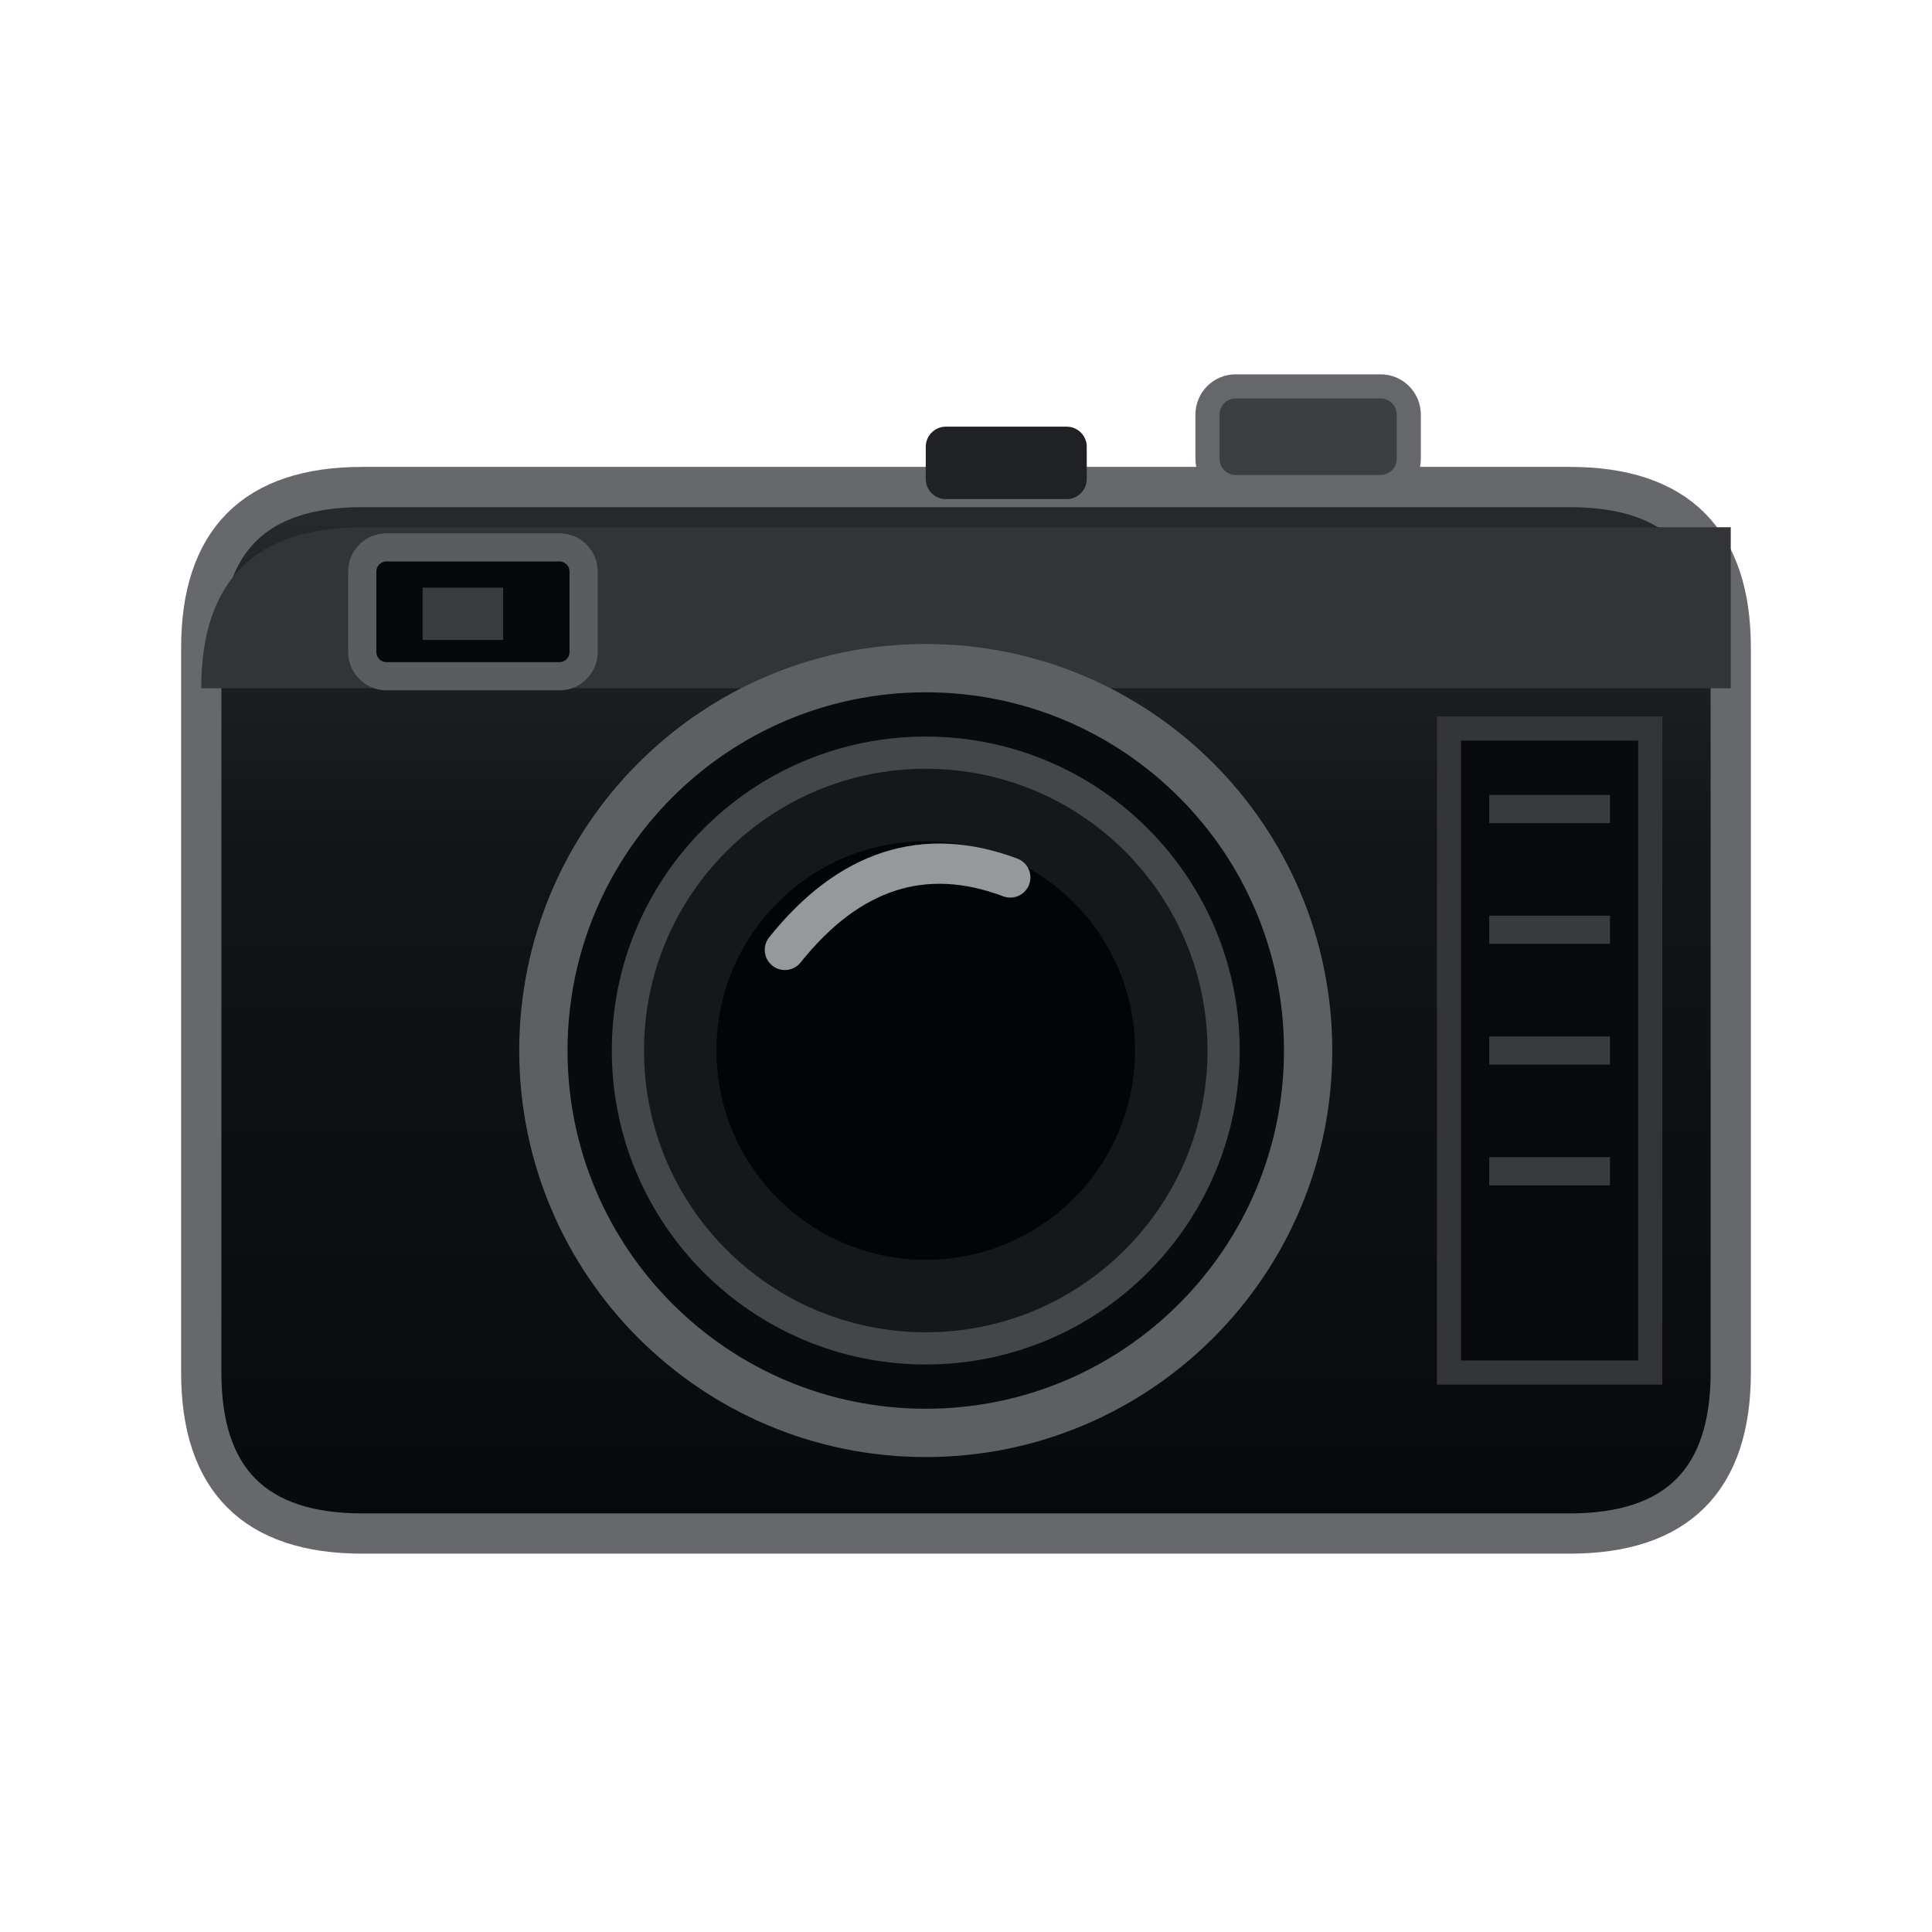
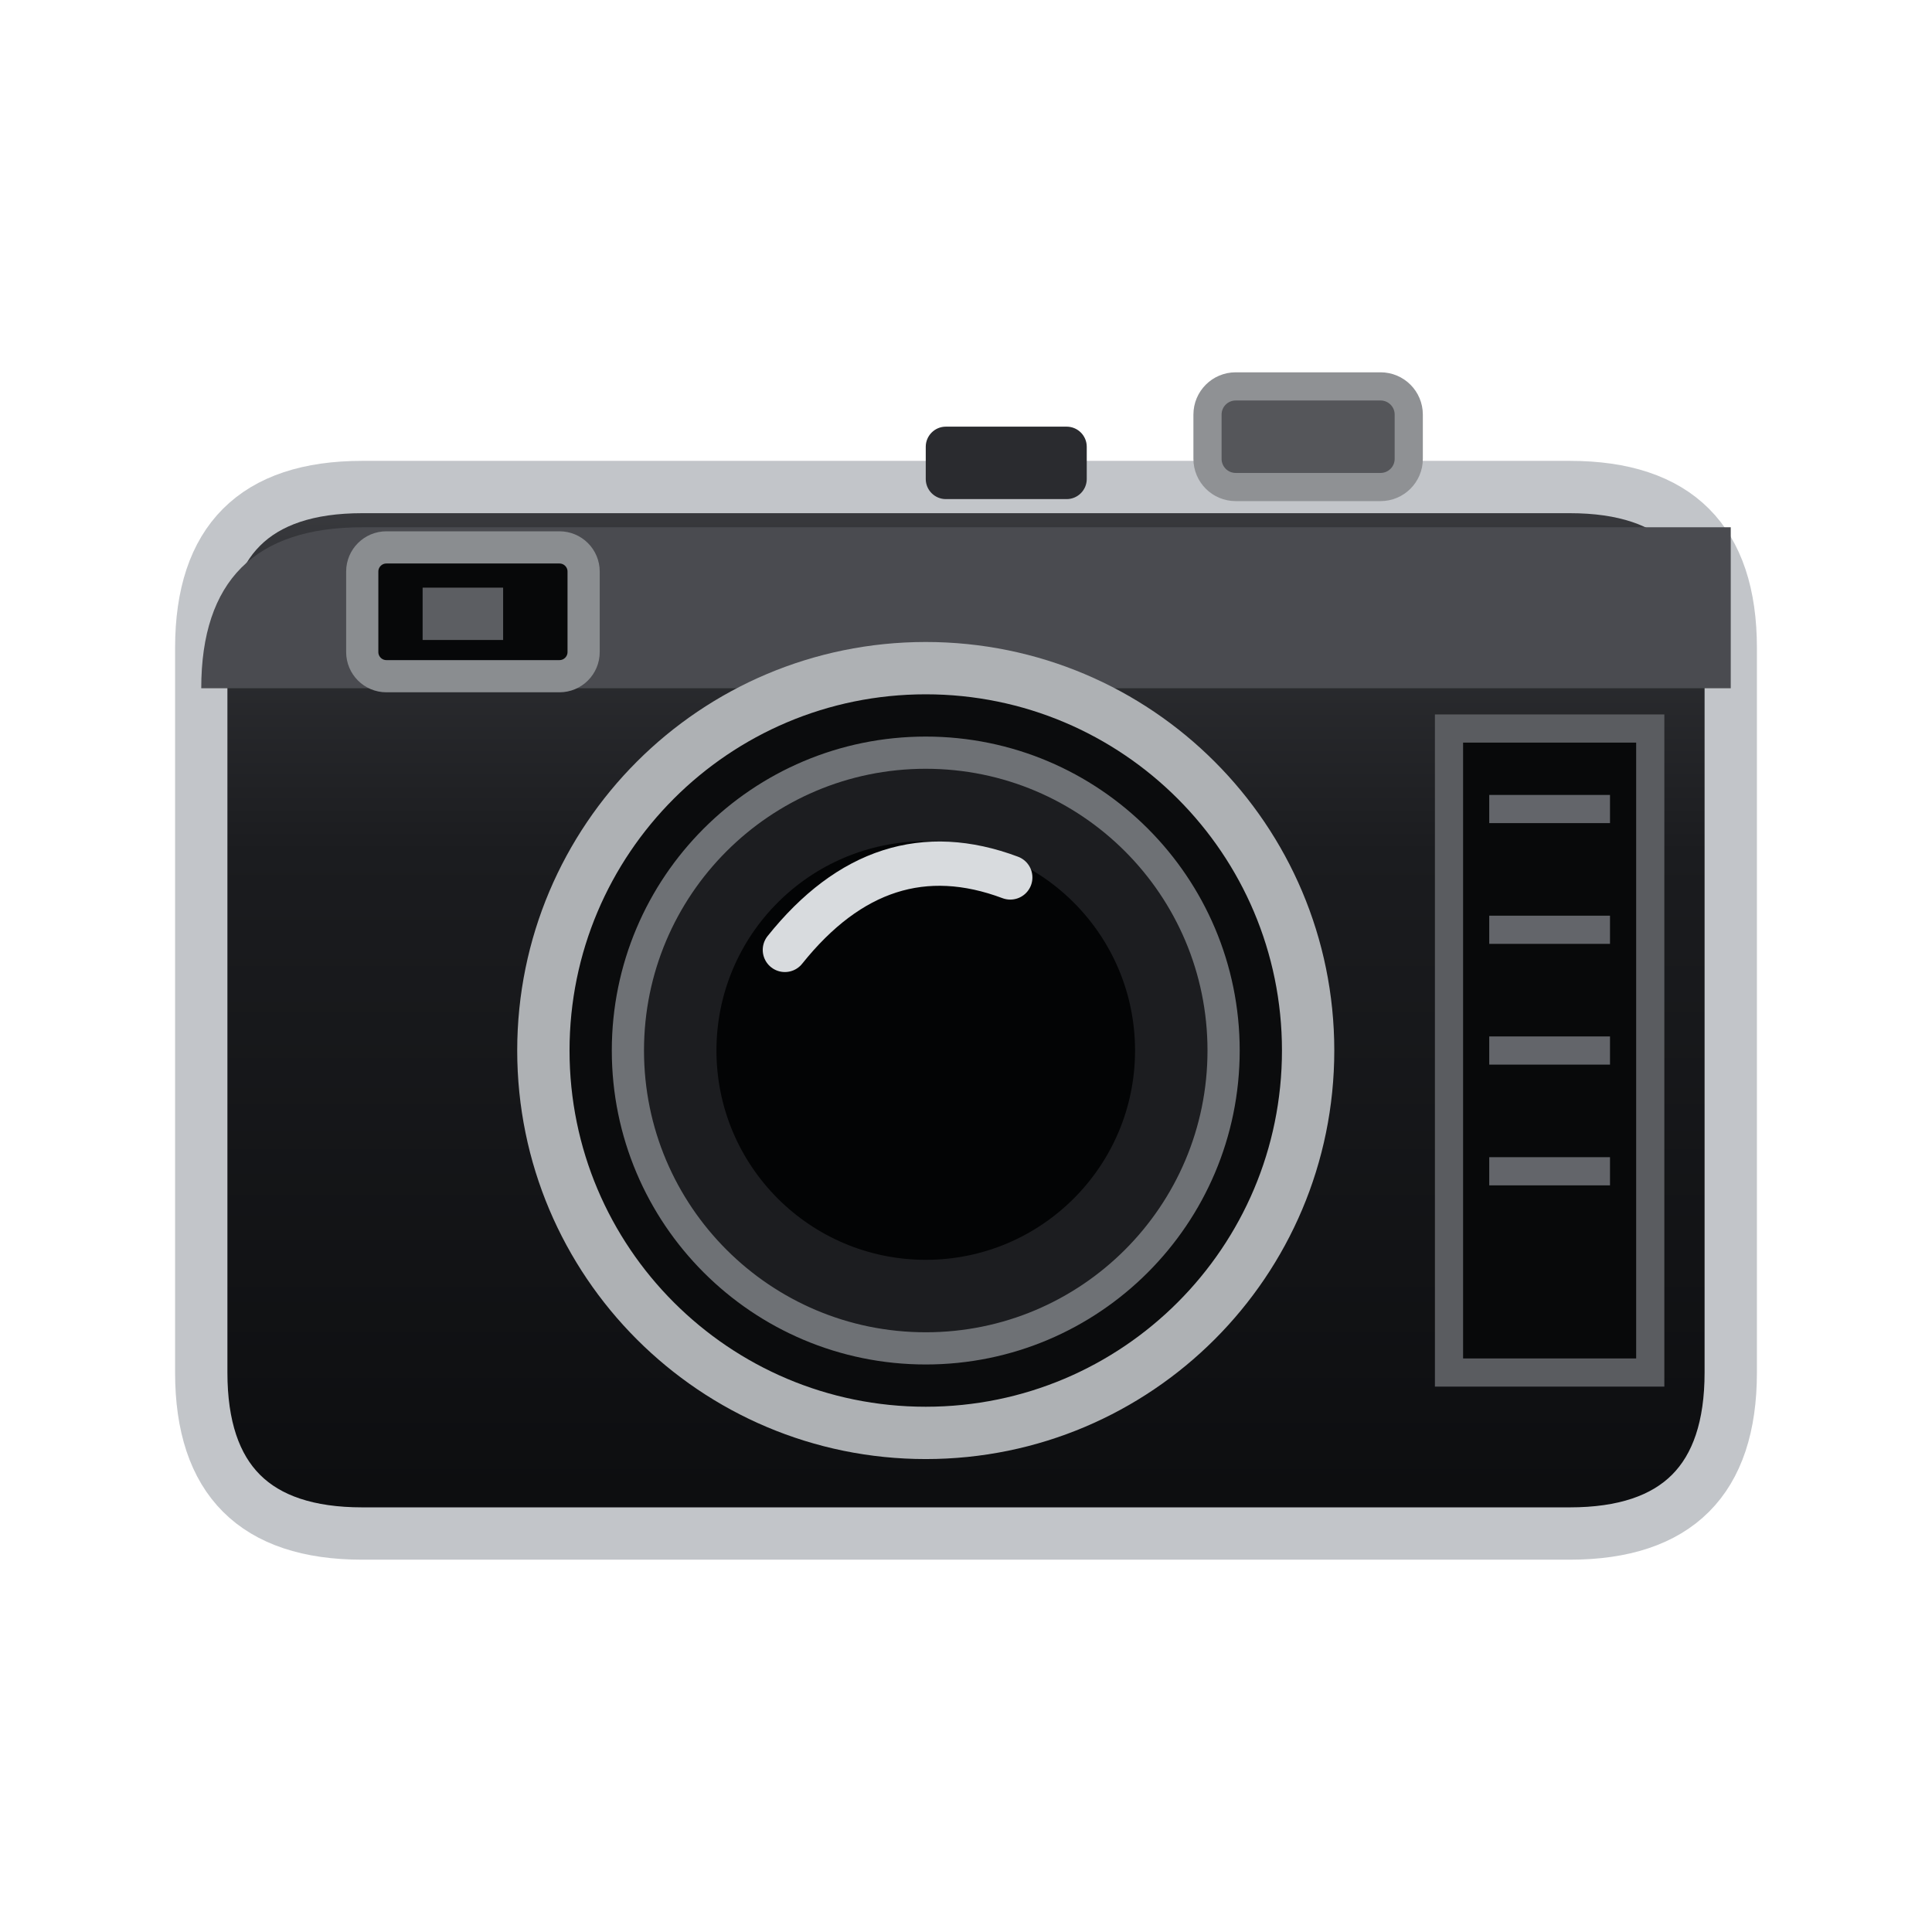
<svg xmlns="http://www.w3.org/2000/svg" viewBox="0 0 48 48" width="48" height="48">
  <defs>
    <linearGradient id="body" x2="0" y2="1">
-       <stop stop-color="#292a2d" />
-       <stop offset=".35" stop-color="#131416" />
-       <stop offset="1" stop-color="#08090a" />
+       <stop stop-color="#3a3b3f" />
+       <stop offset=".35" stop-color="#1b1c1f" />
+       <stop offset="1" stop-color="#0c0d0f" />
    </linearGradient>
  </defs>
-   <path d="M 5 16.1 q 0 -4 4 -4 h 30 q 4 0 4 4 v 18 q 0 4 -4 4 H 9 q -4 0 -4 -4 Z" fill="url(#body)" stroke="#66686b" stroke-width="1" />
-   <path d="M 5 17.1 q 0 -4 4 -4 h 34 v 4 Z" fill="#333438" />
-   <rect x="9" y="13.6" width="5.5" height="3.2" rx=".6" fill="#070809" stroke="#5a5c60" stroke-width=".7" />
-   <path d="M 10.5 14.6 h 2 v 1.3 h -2 Z" fill="#393b3e" />
-   <rect x="30" y="9.6" width="5" height="2.5" rx=".7" fill="#3d3e41" stroke="#65676a" stroke-width=".6" />
-   <rect x="23" y="10.6" width="4" height="1.8" rx=".5" fill="#202124" />
-   <path d="M 36 18.1 h 5 v 16 h -5 Z" fill="#08090a" stroke="#343538" stroke-width=".6" />
-   <path d="M 37 20.1 h 3 m -3 3 h 3 m -3 3 h 3 m -3 3 h 3" stroke="#383a3c" stroke-width=".7" />
-   <circle cx="23" cy="26.1" r="9.5" fill="#090a0b" stroke="#5d5f62" stroke-width="1.2" />
-   <circle cx="23" cy="26.1" r="7.4" fill="#161719" stroke="#444649" stroke-width=".8" />
+   <path d="M 5 16.1 q 0 -4 4 -4 h 30 q 4 0 4 4 v 18 q 0 4 -4 4 H 9 q -4 0 -4 -4 Z" fill="url(#body)" stroke="#c2c5c9" stroke-width="1.3" />
+   <path d="M 5 17.1 q 0 -4 4 -4 h 34 v 4 Z" fill="#4a4b50" />
+   <rect x="9" y="13.6" width="5.5" height="3.2" rx=".6" fill="#070809" stroke="#8a8d90" stroke-width=".8" />
+   <path d="M 10.5 14.6 h 2 v 1.3 h -2 Z" fill="#5c5e62" />
+   <rect x="30" y="9.6" width="5" height="2.5" rx=".7" fill="#55565a" stroke="#8f9194" stroke-width=".7" />
+   <rect x="23" y="10.6" width="4" height="1.8" rx=".5" fill="#2a2b2f" />
+   <path d="M 36 18.1 h 5 v 16 h -5 Z" fill="#08090a" stroke="#5a5c60" stroke-width=".7" />
+   <path d="M 37 20.1 h 3 m -3 3 h 3 m -3 3 h 3 m -3 3 h 3" stroke="#63656a" stroke-width=".7" />
+   <circle cx="23" cy="26.1" r="9.5" fill="#0b0c0d" stroke="#aeb1b4" stroke-width="1.3" />
+   <circle cx="23" cy="26.1" r="7.4" fill="#1c1d20" stroke="#6e7175" stroke-width=".8" />
  <circle cx="23" cy="26.1" r="5.2" fill="#030405" />
-   <path d="M 19.5 23.6 q 2.4 -3 5.6 -1.8" fill="none" stroke="#96999b" stroke-width="1" stroke-linecap="round" />
+   <path d="M 19.5 23.6 q 2.4 -3 5.6 -1.8" fill="none" stroke="#d8dbde" stroke-width="1.1" stroke-linecap="round" />
</svg>
